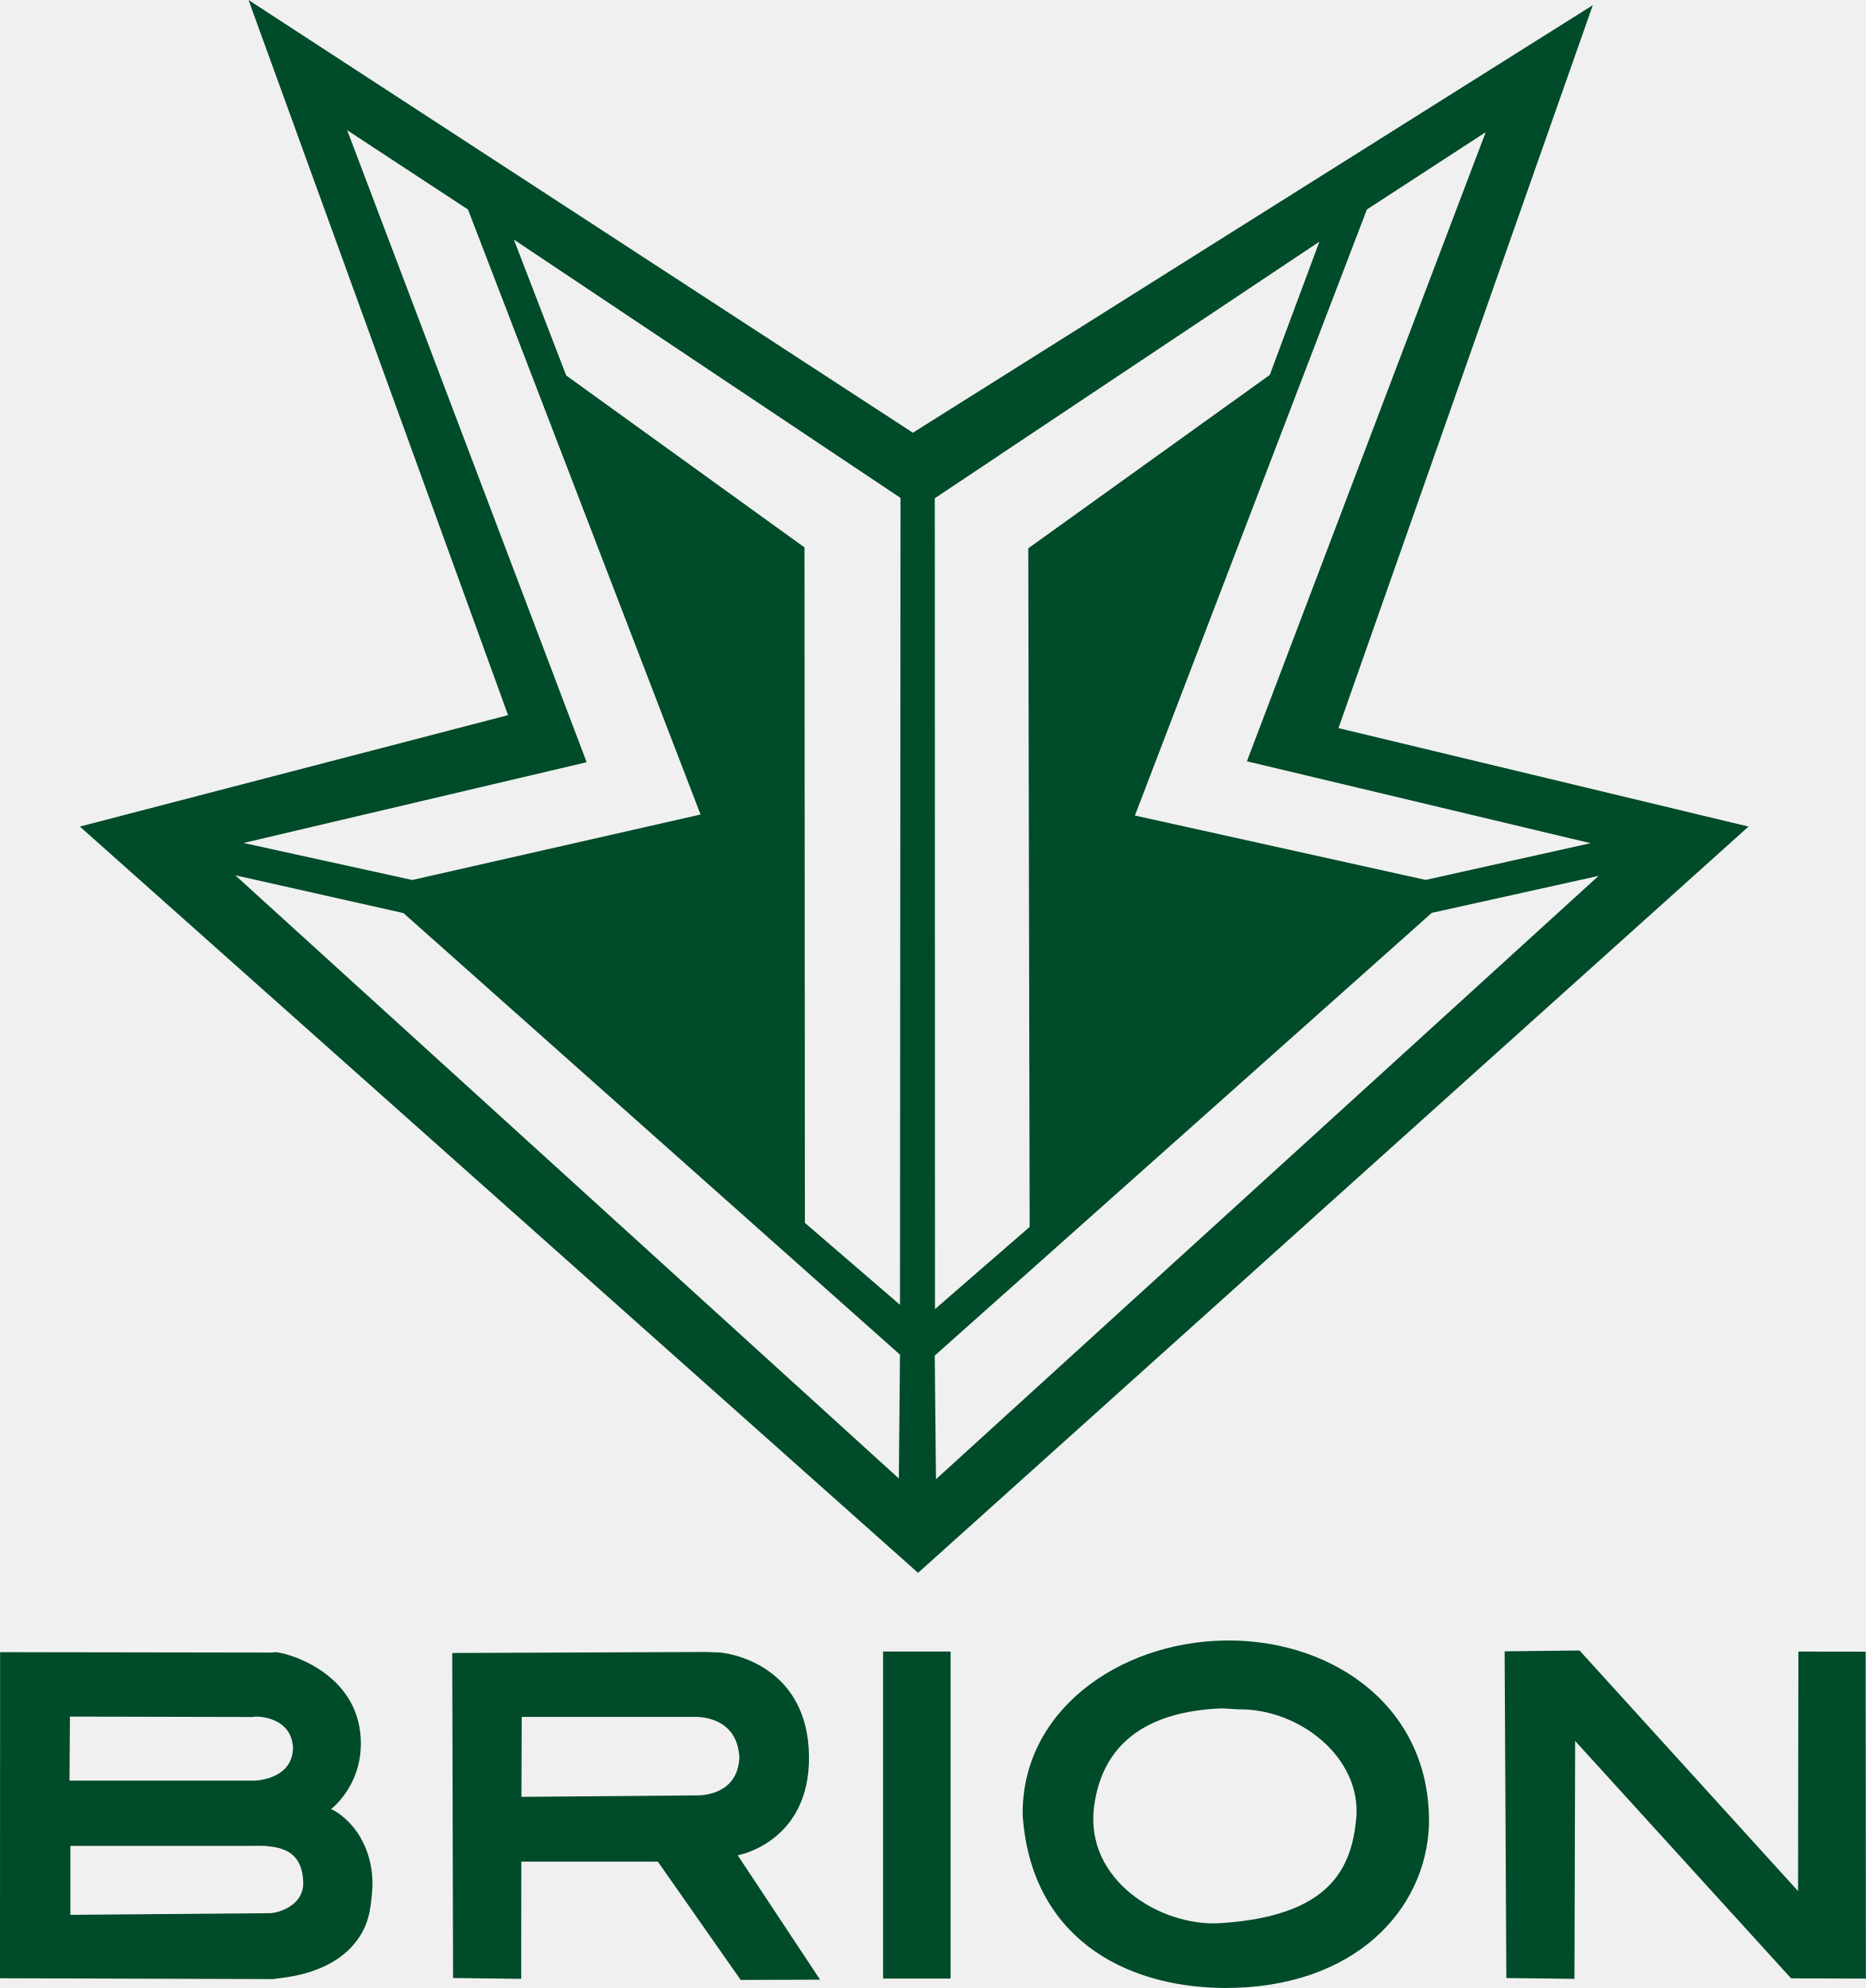
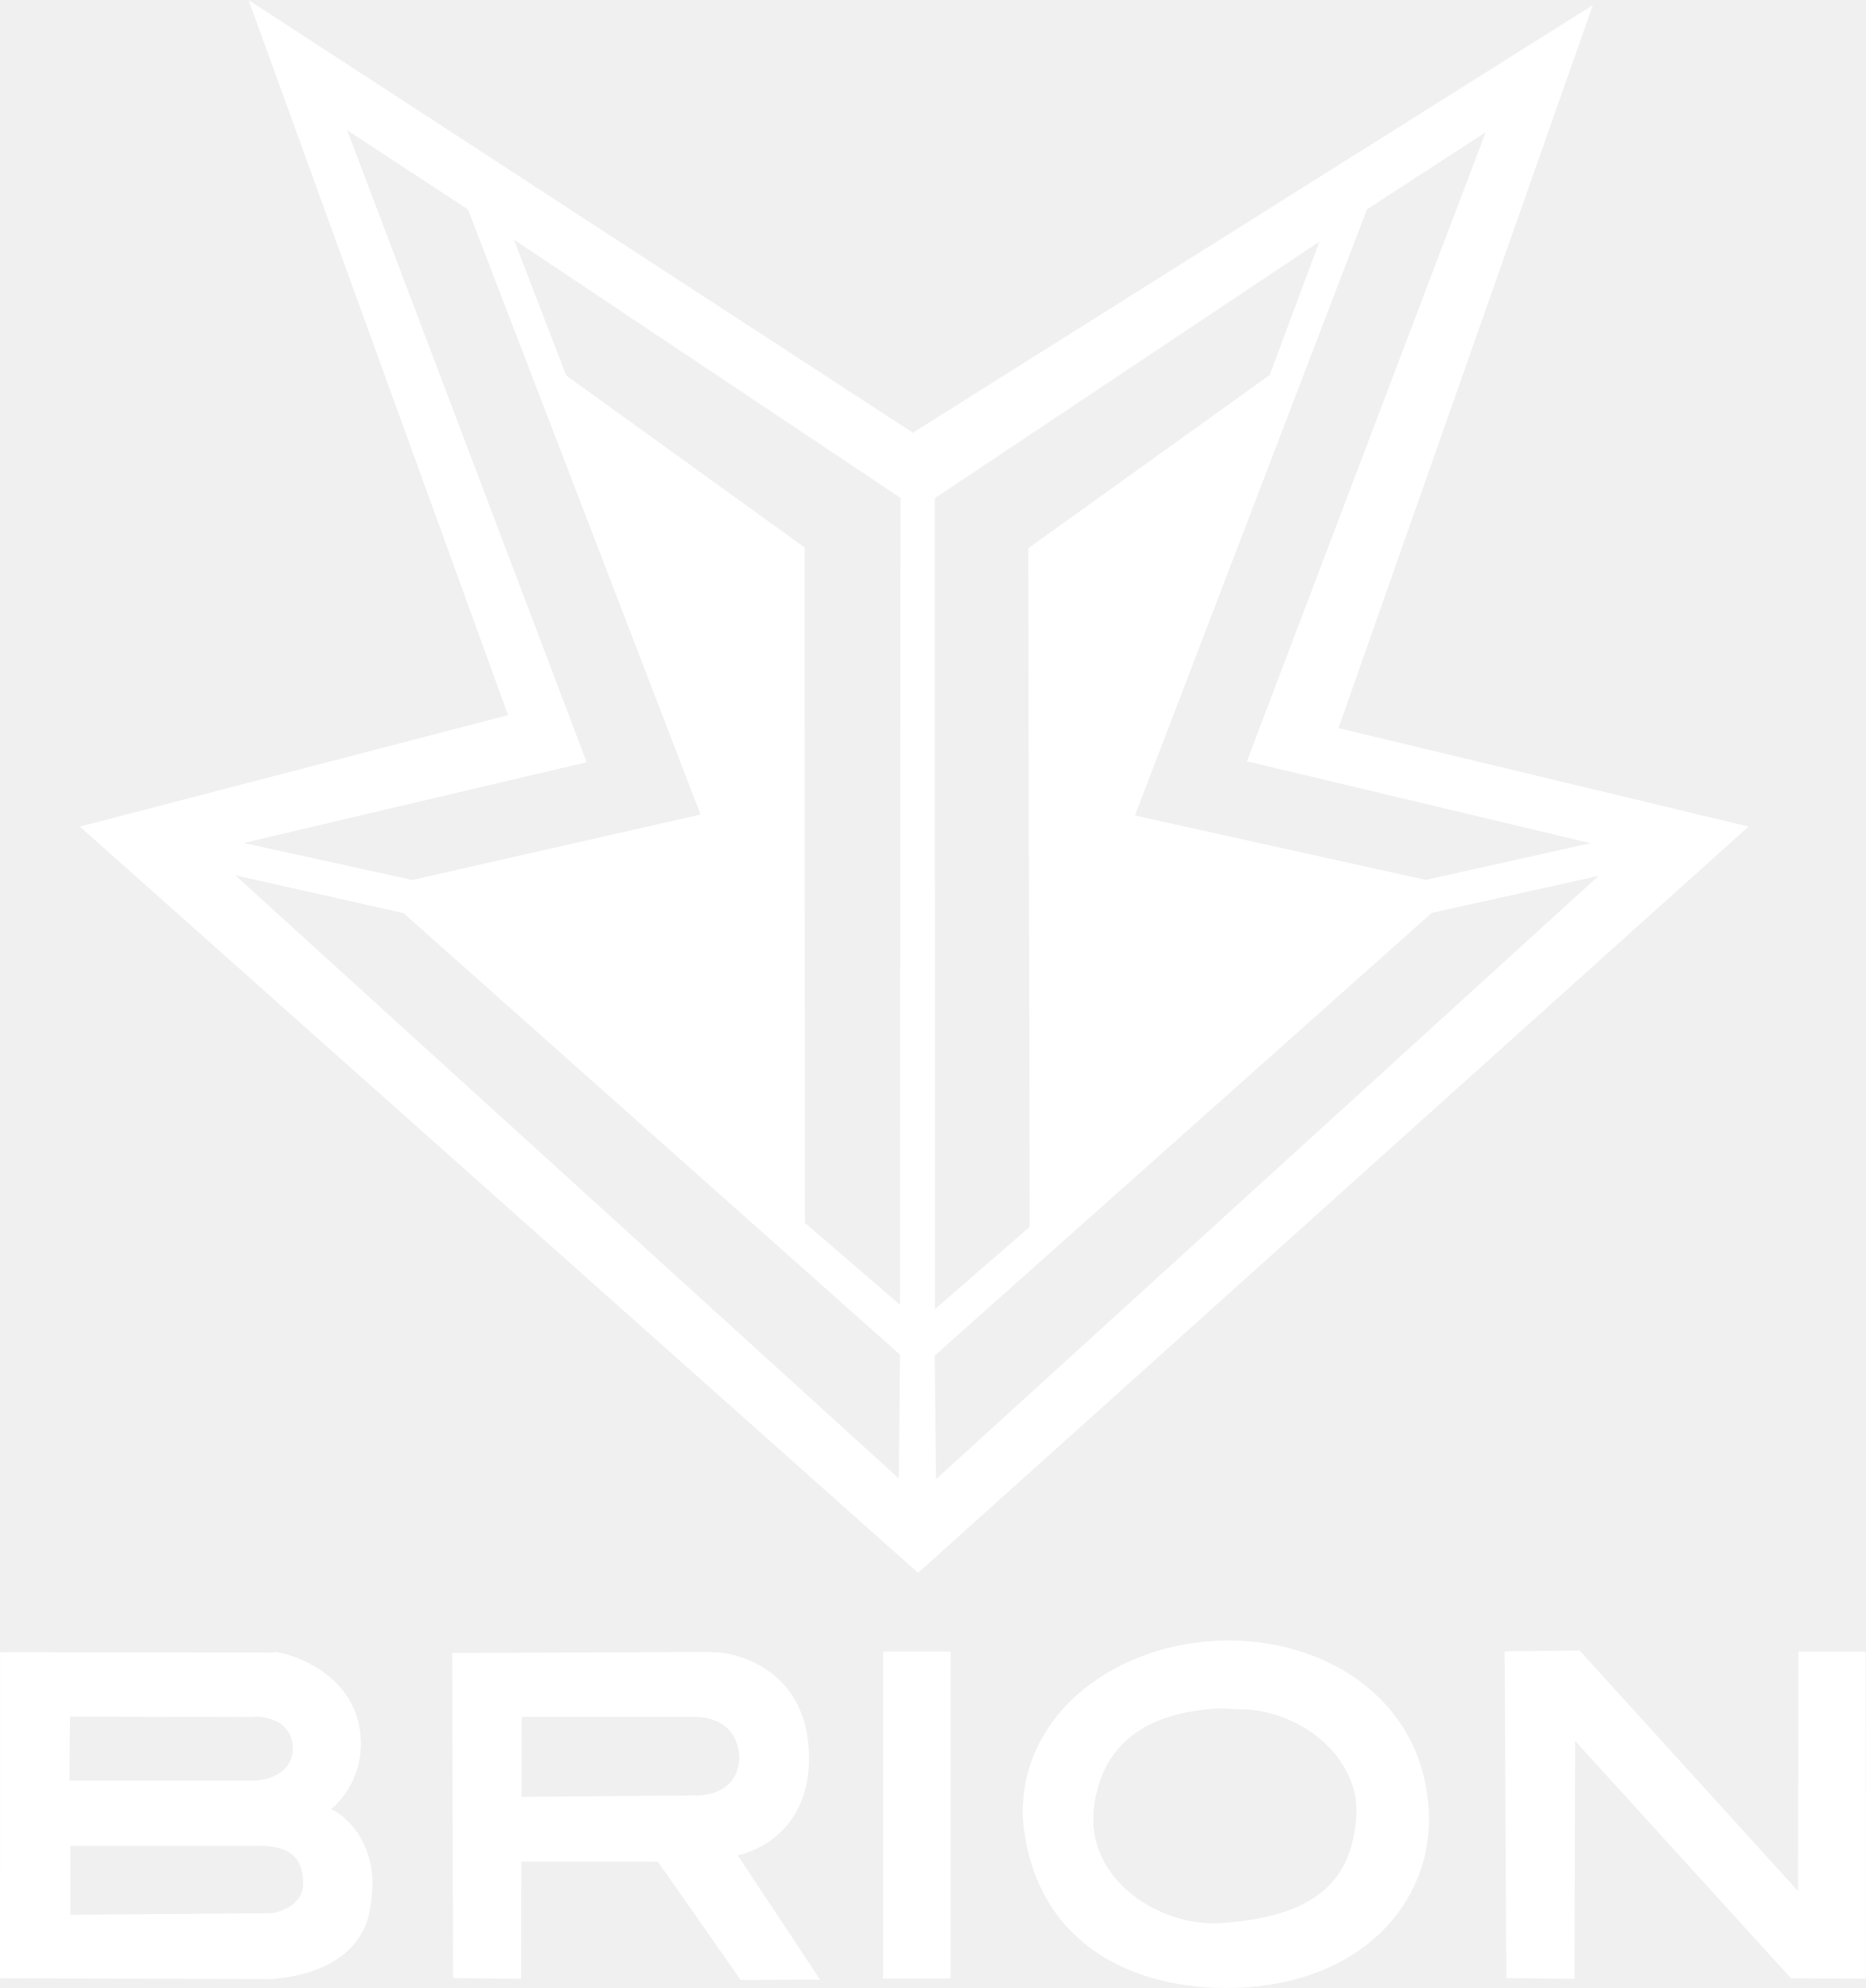
<svg xmlns="http://www.w3.org/2000/svg" xml:space="preserve" width="1933.198" height="2060.197" viewBox="0 0 511.492 545.094">
-   <g style="fill:#004b29">
-     <path d="m-795.546-20.025 71.143 196.088-117.38 30.553 229.774 204.62 227.642-204.62-112.4-26.998 69.718-198.225-186.382 117.232zm27.035 35.698 33.13 21.751 63.743 165.887-79.026 17.954-46.237-10.156 94.042-22.14zm312.11.543-65.464 172.5 94.192 22.455-45.197 10.07-79.697-17.656 63.592-166.172zM-722.807 45.67l105.987 70.827-.148 221.241-26.069-22.462-.105-185.205-65.319-47.14zm220.81.563-13.6 36.547-66.203 47.535.38 186.07-25.954 22.538-.049-222.337zm-297.182 173.74 46.105 10.364 136.106 121.072-.314 33.956zm373.718.16L-607.1 385.57l-.34-33.905 136.261-121.394z" style="display:inline;fill:#004b29;fill-opacity:1;stroke:none;stroke-width:.25" transform="translate(863.674 20.025)" />
-     <g style="fill:#004b29;stroke-width:.515">
-       <path d="M-7.648 324.415c-.135 0-.212.021-.223.06l-38.077-.059-.014 46.604 38.148.119c.234-.18 7.542-.207 11.416-5.209 1.757-2.27 2.128-4.278 2.367-7.417.26-3.449-.781-6.46-2.191-8.496-1.419-2.049-3.21-3.112-3.572-3.148 0 0 4.878-3.734 4.098-10.93-.955-8.841-10.372-11.539-11.952-11.524zm-28.558 9.208 25.601.06c0-.17 5.42-.266 5.525 4.515-.153 4.044-4.368 4.53-5.286 4.572h-25.899zm27.252 18.481c1.826.223 5.097.4 5.298 5.101.158 3.61-3.786 4.49-4.513 4.514l-27.977.239v-9.86h25.66c.005-.024 1.395-.01 1.532.008zm61.964-27.697c-.1.002-.62-.03-.627-.016l-35.248.144.119 46.451 9.505.119.014-16.757 19.054.007 11.554 16.904 11.077-.036-11.495-17.788c.04.038 10.099-1.859 9.95-14.167-.156-13.018-11.125-14.766-12.644-14.818zm-26.178 9.263h24.193c.512 0 5.853-.072 6.175 5.754-.187 5.46-5.404 5.457-5.796 5.46l-24.613.21z" style="display:inline;fill:#004b29;fill-opacity:1;stroke-width:.129" transform="matrix(1.96468 0 0 1.91854 90.3 -169.395)" />
-       <path d="M77.25 324.325h9.42v46.739h-9.42z" style="fill:#004b29;fill-opacity:1;stroke-width:.129" transform="matrix(1.96468 0 0 1.91854 90.3 -169.395)" />
-       <path d="M125.588 322.748c-.233 0-.467 0-.7.005-14.841.244-28.432 10.194-28.155 25.067 1.185 16.92 13.625 24.484 28.157 24.592 18.043.054 28.099-11.074 28.526-23.306.324-16.698-13.158-26.312-27.828-26.358zm1.144 9.833c8.708-.138 17.31 7.007 16.537 15.597-.67 7.436-3.952 13.984-18.974 14.967-8.265.54-18.948-6.105-17.603-16.664 1.11-8.71 6.987-13.6 17.853-14.036.282.002 1.905.142 2.187.136zm37.241-8.285.24 46.69 9.502.119.099-34 30.127 33.93 10.44.036-.035-46.725-9.385-.014-.048 34.23-30.485-34.384z" style="display:inline;fill:#004b29;fill-opacity:1;stroke-width:.129" transform="matrix(1.96468 0 0 1.91854 90.3 -169.395)" />
+   <g style="fill:#fff">
+     <path d="m-795.546-20.025 71.143 196.088-117.38 30.553 229.774 204.62 227.642-204.62-112.4-26.998 69.718-198.225-186.382 117.232zm27.035 35.698 33.13 21.751 63.743 165.887-79.026 17.954-46.237-10.156 94.042-22.14zm312.11.543-65.464 172.5 94.192 22.455-45.197 10.07-79.697-17.656 63.592-166.172zM-722.807 45.67l105.987 70.827-.148 221.241-26.069-22.462-.105-185.205-65.319-47.14zm220.81.563-13.6 36.547-66.203 47.535.38 186.07-25.954 22.538-.049-222.337zm-297.182 173.74 46.105 10.364 136.106 121.072-.314 33.956zm373.718.16L-607.1 385.57l-.34-33.905 136.261-121.394z" style="display:inline;fill:#fff;fill-opacity:1;stroke:none;stroke-width:.25" transform="translate(863.674 20.025)" />
+     <g style="fill:#fff;stroke-width:.515">
+       <path d="M-7.648 324.415c-.135 0-.212.021-.223.06l-38.077-.059-.014 46.604 38.148.119c.234-.18 7.542-.207 11.416-5.209 1.757-2.27 2.128-4.278 2.367-7.417.26-3.449-.781-6.46-2.191-8.496-1.419-2.049-3.21-3.112-3.572-3.148 0 0 4.878-3.734 4.098-10.93-.955-8.841-10.372-11.539-11.952-11.524zm-28.558 9.208 25.601.06c0-.17 5.42-.266 5.525 4.515-.153 4.044-4.368 4.53-5.286 4.572h-25.899zm27.252 18.481c1.826.223 5.097.4 5.298 5.101.158 3.61-3.786 4.49-4.513 4.514l-27.977.239v-9.86h25.66c.005-.024 1.395-.01 1.532.008zm61.964-27.697c-.1.002-.62-.03-.627-.016l-35.248.144.119 46.451 9.505.119.014-16.757 19.054.007 11.554 16.904 11.077-.036-11.495-17.788c.04.038 10.099-1.859 9.95-14.167-.156-13.018-11.125-14.766-12.644-14.818zm-26.178 9.263h24.193c.512 0 5.853-.072 6.175 5.754-.187 5.46-5.404 5.457-5.796 5.46l-24.613.21z" style="display:inline;fill:#fff;fill-opacity:1;stroke-width:.129" transform="matrix(1.96468 0 0 1.91854 90.3 -169.395)" />
+       <path d="M77.25 324.325h9.42v46.739h-9.42z" style="fill:#fff;fill-opacity:1;stroke-width:.129" transform="matrix(1.96468 0 0 1.91854 90.3 -169.395)" />
+       <path d="M125.588 322.748c-.233 0-.467 0-.7.005-14.841.244-28.432 10.194-28.155 25.067 1.185 16.92 13.625 24.484 28.157 24.592 18.043.054 28.099-11.074 28.526-23.306.324-16.698-13.158-26.312-27.828-26.358zm1.144 9.833c8.708-.138 17.31 7.007 16.537 15.597-.67 7.436-3.952 13.984-18.974 14.967-8.265.54-18.948-6.105-17.603-16.664 1.11-8.71 6.987-13.6 17.853-14.036.282.002 1.905.142 2.187.136zm37.241-8.285.24 46.69 9.502.119.099-34 30.127 33.93 10.44.036-.035-46.725-9.385-.014-.048 34.23-30.485-34.384z" style="display:inline;fill:#fff;fill-opacity:1;stroke-width:.129" transform="matrix(1.96468 0 0 1.91854 90.3 -169.395)" />
    </g>
  </g>
</svg>
